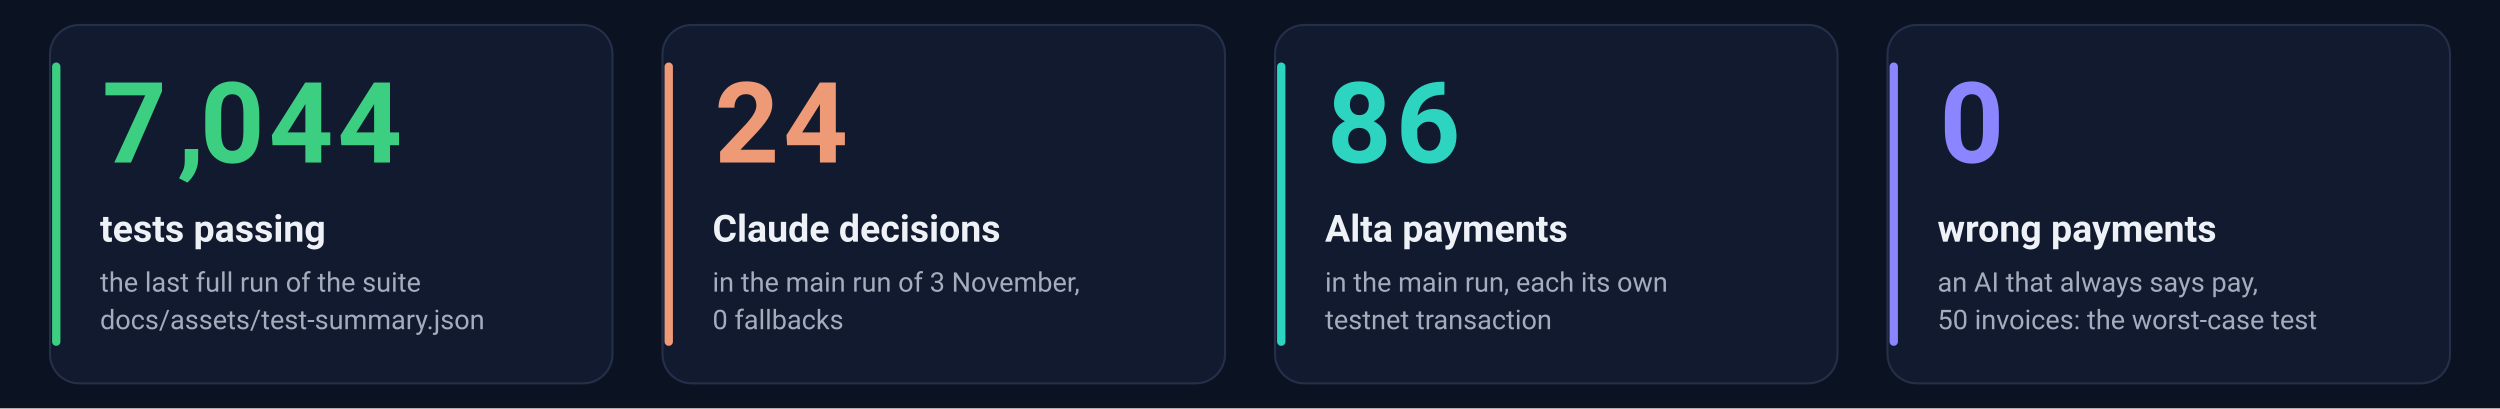
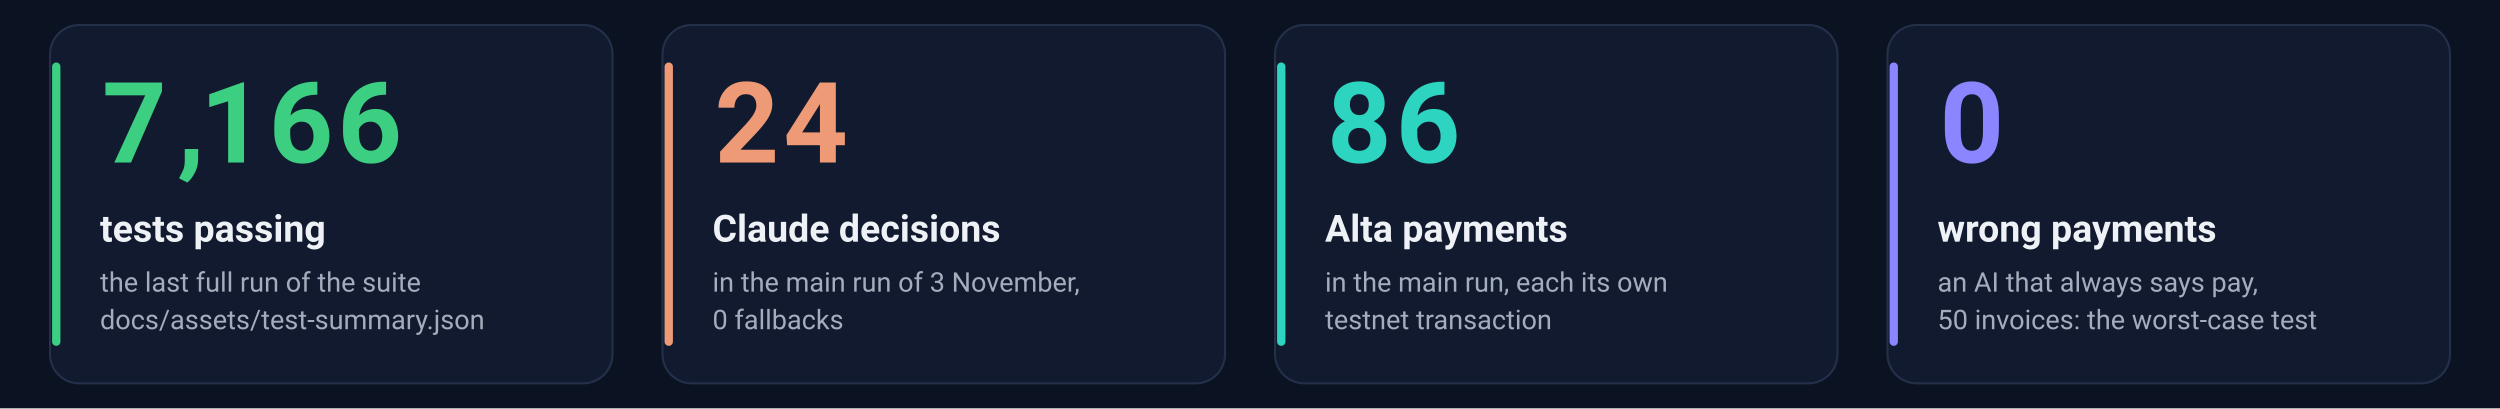
<svg xmlns="http://www.w3.org/2000/svg" viewBox="0 0 1200 196" width="1200" height="196" role="img" aria-labelledby="t d">
  <style>
text{font-family:ui-sans-serif,system-ui,-apple-system,'Segoe UI',Roboto,Helvetica,Arial,sans-serif;font-variant-numeric:tabular-nums}
.roll{animation:roll 1.8s cubic-bezier(.16,.84,.3,1) 1 backwards}
@keyframes roll{from{transform:translateY(0)}}
@media (prefers-reduced-motion:reduce){.roll{animation:none}}
</style>
  <rect width="1200" height="196" fill="#0b1222" />
  <rect x="24" y="12" width="270" height="172" rx="14" fill="#111a2e" stroke="#24304a" />
  <rect x="25" y="30" width="4" height="136" rx="2" fill="#3ccf82" />
  <clipPath id="k0">
    <rect x="44" y="30" width="154" height="62" />
  </clipPath>
  <g clip-path="url(#k0)">
    <g transform="translate(0 30)">
      <g class="roll" style="transform:translateY(-1054px);animation-delay:0s">
        <text x="64.5" y="48" text-anchor="middle" style="font-size:54px;font-weight:760;fill:#3ccf82">0</text>
        <text x="64.5" y="110" text-anchor="middle" style="font-size:54px;font-weight:760;fill:#3ccf82">1</text>
        <text x="64.5" y="172" text-anchor="middle" style="font-size:54px;font-weight:760;fill:#3ccf82">2</text>
        <text x="64.5" y="234" text-anchor="middle" style="font-size:54px;font-weight:760;fill:#3ccf82">3</text>
        <text x="64.5" y="296" text-anchor="middle" style="font-size:54px;font-weight:760;fill:#3ccf82">4</text>
        <text x="64.5" y="358" text-anchor="middle" style="font-size:54px;font-weight:760;fill:#3ccf82">5</text>
        <text x="64.5" y="420" text-anchor="middle" style="font-size:54px;font-weight:760;fill:#3ccf82">6</text>
        <text x="64.5" y="482" text-anchor="middle" style="font-size:54px;font-weight:760;fill:#3ccf82">7</text>
        <text x="64.5" y="544" text-anchor="middle" style="font-size:54px;font-weight:760;fill:#3ccf82">8</text>
        <text x="64.5" y="606" text-anchor="middle" style="font-size:54px;font-weight:760;fill:#3ccf82">9</text>
        <text x="64.5" y="668" text-anchor="middle" style="font-size:54px;font-weight:760;fill:#3ccf82">0</text>
        <text x="64.5" y="730" text-anchor="middle" style="font-size:54px;font-weight:760;fill:#3ccf82">1</text>
        <text x="64.5" y="792" text-anchor="middle" style="font-size:54px;font-weight:760;fill:#3ccf82">2</text>
        <text x="64.5" y="854" text-anchor="middle" style="font-size:54px;font-weight:760;fill:#3ccf82">3</text>
        <text x="64.5" y="916" text-anchor="middle" style="font-size:54px;font-weight:760;fill:#3ccf82">4</text>
        <text x="64.5" y="978" text-anchor="middle" style="font-size:54px;font-weight:760;fill:#3ccf82">5</text>
        <text x="64.5" y="1040" text-anchor="middle" style="font-size:54px;font-weight:760;fill:#3ccf82">6</text>
        <text x="64.5" y="1102" text-anchor="middle" style="font-size:54px;font-weight:760;fill:#3ccf82">7</text>
        <text x="64.5" y="1164" text-anchor="middle" style="font-size:54px;font-weight:760;fill:#3ccf82">8</text>
        <text x="64.5" y="1226" text-anchor="middle" style="font-size:54px;font-weight:760;fill:#3ccf82">9</text>
      </g>
    </g>
  </g>
  <text x="85" y="78" style="font-size:54px;font-weight:760;fill:#3ccf82">,</text>
  <g clip-path="url(#k0)">
    <g transform="translate(0 30)">
-       <g class="roll" style="transform:translateY(-620px);animation-delay:0.15s">
+       <g class="roll" style="transform:translateY(-682px);animation-delay:0.15s">
        <text x="111.5" y="48" text-anchor="middle" style="font-size:54px;font-weight:760;fill:#3ccf82">0</text>
        <text x="111.5" y="110" text-anchor="middle" style="font-size:54px;font-weight:760;fill:#3ccf82">1</text>
        <text x="111.5" y="172" text-anchor="middle" style="font-size:54px;font-weight:760;fill:#3ccf82">2</text>
        <text x="111.5" y="234" text-anchor="middle" style="font-size:54px;font-weight:760;fill:#3ccf82">3</text>
        <text x="111.5" y="296" text-anchor="middle" style="font-size:54px;font-weight:760;fill:#3ccf82">4</text>
        <text x="111.5" y="358" text-anchor="middle" style="font-size:54px;font-weight:760;fill:#3ccf82">5</text>
        <text x="111.5" y="420" text-anchor="middle" style="font-size:54px;font-weight:760;fill:#3ccf82">6</text>
        <text x="111.5" y="482" text-anchor="middle" style="font-size:54px;font-weight:760;fill:#3ccf82">7</text>
        <text x="111.5" y="544" text-anchor="middle" style="font-size:54px;font-weight:760;fill:#3ccf82">8</text>
        <text x="111.5" y="606" text-anchor="middle" style="font-size:54px;font-weight:760;fill:#3ccf82">9</text>
        <text x="111.5" y="668" text-anchor="middle" style="font-size:54px;font-weight:760;fill:#3ccf82">0</text>
        <text x="111.5" y="730" text-anchor="middle" style="font-size:54px;font-weight:760;fill:#3ccf82">1</text>
        <text x="111.5" y="792" text-anchor="middle" style="font-size:54px;font-weight:760;fill:#3ccf82">2</text>
        <text x="111.5" y="854" text-anchor="middle" style="font-size:54px;font-weight:760;fill:#3ccf82">3</text>
        <text x="111.5" y="916" text-anchor="middle" style="font-size:54px;font-weight:760;fill:#3ccf82">4</text>
        <text x="111.5" y="978" text-anchor="middle" style="font-size:54px;font-weight:760;fill:#3ccf82">5</text>
        <text x="111.5" y="1040" text-anchor="middle" style="font-size:54px;font-weight:760;fill:#3ccf82">6</text>
        <text x="111.5" y="1102" text-anchor="middle" style="font-size:54px;font-weight:760;fill:#3ccf82">7</text>
        <text x="111.5" y="1164" text-anchor="middle" style="font-size:54px;font-weight:760;fill:#3ccf82">8</text>
        <text x="111.5" y="1226" text-anchor="middle" style="font-size:54px;font-weight:760;fill:#3ccf82">9</text>
      </g>
    </g>
  </g>
  <g clip-path="url(#k0)">
    <g transform="translate(0 30)">
-       <g class="roll" style="transform:translateY(-868px);animation-delay:0.3s">
+       <g class="roll" style="transform:translateY(-992px);animation-delay:0.3s">
        <text x="144.5" y="48" text-anchor="middle" style="font-size:54px;font-weight:760;fill:#3ccf82">0</text>
        <text x="144.5" y="110" text-anchor="middle" style="font-size:54px;font-weight:760;fill:#3ccf82">1</text>
        <text x="144.5" y="172" text-anchor="middle" style="font-size:54px;font-weight:760;fill:#3ccf82">2</text>
        <text x="144.5" y="234" text-anchor="middle" style="font-size:54px;font-weight:760;fill:#3ccf82">3</text>
        <text x="144.5" y="296" text-anchor="middle" style="font-size:54px;font-weight:760;fill:#3ccf82">4</text>
        <text x="144.5" y="358" text-anchor="middle" style="font-size:54px;font-weight:760;fill:#3ccf82">5</text>
        <text x="144.5" y="420" text-anchor="middle" style="font-size:54px;font-weight:760;fill:#3ccf82">6</text>
        <text x="144.5" y="482" text-anchor="middle" style="font-size:54px;font-weight:760;fill:#3ccf82">7</text>
        <text x="144.5" y="544" text-anchor="middle" style="font-size:54px;font-weight:760;fill:#3ccf82">8</text>
        <text x="144.5" y="606" text-anchor="middle" style="font-size:54px;font-weight:760;fill:#3ccf82">9</text>
        <text x="144.5" y="668" text-anchor="middle" style="font-size:54px;font-weight:760;fill:#3ccf82">0</text>
        <text x="144.5" y="730" text-anchor="middle" style="font-size:54px;font-weight:760;fill:#3ccf82">1</text>
        <text x="144.5" y="792" text-anchor="middle" style="font-size:54px;font-weight:760;fill:#3ccf82">2</text>
        <text x="144.5" y="854" text-anchor="middle" style="font-size:54px;font-weight:760;fill:#3ccf82">3</text>
        <text x="144.5" y="916" text-anchor="middle" style="font-size:54px;font-weight:760;fill:#3ccf82">4</text>
        <text x="144.5" y="978" text-anchor="middle" style="font-size:54px;font-weight:760;fill:#3ccf82">5</text>
        <text x="144.5" y="1040" text-anchor="middle" style="font-size:54px;font-weight:760;fill:#3ccf82">6</text>
        <text x="144.5" y="1102" text-anchor="middle" style="font-size:54px;font-weight:760;fill:#3ccf82">7</text>
        <text x="144.5" y="1164" text-anchor="middle" style="font-size:54px;font-weight:760;fill:#3ccf82">8</text>
        <text x="144.5" y="1226" text-anchor="middle" style="font-size:54px;font-weight:760;fill:#3ccf82">9</text>
      </g>
    </g>
  </g>
  <g clip-path="url(#k0)">
    <g transform="translate(0 30)">
-       <g class="roll" style="transform:translateY(-868px);animation-delay:0.45s">
+       <g class="roll" style="transform:translateY(-992px);animation-delay:0.45s">
        <text x="177.5" y="48" text-anchor="middle" style="font-size:54px;font-weight:760;fill:#3ccf82">0</text>
        <text x="177.5" y="110" text-anchor="middle" style="font-size:54px;font-weight:760;fill:#3ccf82">1</text>
        <text x="177.5" y="172" text-anchor="middle" style="font-size:54px;font-weight:760;fill:#3ccf82">2</text>
        <text x="177.5" y="234" text-anchor="middle" style="font-size:54px;font-weight:760;fill:#3ccf82">3</text>
        <text x="177.5" y="296" text-anchor="middle" style="font-size:54px;font-weight:760;fill:#3ccf82">4</text>
        <text x="177.5" y="358" text-anchor="middle" style="font-size:54px;font-weight:760;fill:#3ccf82">5</text>
        <text x="177.5" y="420" text-anchor="middle" style="font-size:54px;font-weight:760;fill:#3ccf82">6</text>
        <text x="177.5" y="482" text-anchor="middle" style="font-size:54px;font-weight:760;fill:#3ccf82">7</text>
        <text x="177.5" y="544" text-anchor="middle" style="font-size:54px;font-weight:760;fill:#3ccf82">8</text>
        <text x="177.5" y="606" text-anchor="middle" style="font-size:54px;font-weight:760;fill:#3ccf82">9</text>
        <text x="177.5" y="668" text-anchor="middle" style="font-size:54px;font-weight:760;fill:#3ccf82">0</text>
        <text x="177.5" y="730" text-anchor="middle" style="font-size:54px;font-weight:760;fill:#3ccf82">1</text>
        <text x="177.5" y="792" text-anchor="middle" style="font-size:54px;font-weight:760;fill:#3ccf82">2</text>
        <text x="177.5" y="854" text-anchor="middle" style="font-size:54px;font-weight:760;fill:#3ccf82">3</text>
        <text x="177.5" y="916" text-anchor="middle" style="font-size:54px;font-weight:760;fill:#3ccf82">4</text>
        <text x="177.5" y="978" text-anchor="middle" style="font-size:54px;font-weight:760;fill:#3ccf82">5</text>
        <text x="177.5" y="1040" text-anchor="middle" style="font-size:54px;font-weight:760;fill:#3ccf82">6</text>
        <text x="177.5" y="1102" text-anchor="middle" style="font-size:54px;font-weight:760;fill:#3ccf82">7</text>
        <text x="177.5" y="1164" text-anchor="middle" style="font-size:54px;font-weight:760;fill:#3ccf82">8</text>
        <text x="177.5" y="1226" text-anchor="middle" style="font-size:54px;font-weight:760;fill:#3ccf82">9</text>
      </g>
    </g>
  </g>
  <text x="48" y="116" style="font-size:18px;font-weight:700;fill:#eef1f6">tests passing</text>
  <text x="48" y="140" style="font-size:13px;fill:#a4adbd">the last full run of the suite</text>
  <text x="48" y="158" style="font-size:13px;fill:#a4adbd">docs/assets/test-summary.json</text>
  <rect x="318" y="12" width="270" height="172" rx="14" fill="#111a2e" stroke="#24304a" />
  <rect x="319" y="30" width="4" height="136" rx="2" fill="#ef9a76" />
  <clipPath id="k1">
    <rect x="338" y="30" width="74" height="62" />
  </clipPath>
  <g clip-path="url(#k1)">
    <g transform="translate(0 30)">
      <g class="roll" style="transform:translateY(-744px);animation-delay:0s">
        <text x="358.5" y="48" text-anchor="middle" style="font-size:54px;font-weight:760;fill:#ef9a76">0</text>
        <text x="358.5" y="110" text-anchor="middle" style="font-size:54px;font-weight:760;fill:#ef9a76">1</text>
        <text x="358.5" y="172" text-anchor="middle" style="font-size:54px;font-weight:760;fill:#ef9a76">2</text>
        <text x="358.5" y="234" text-anchor="middle" style="font-size:54px;font-weight:760;fill:#ef9a76">3</text>
        <text x="358.5" y="296" text-anchor="middle" style="font-size:54px;font-weight:760;fill:#ef9a76">4</text>
        <text x="358.5" y="358" text-anchor="middle" style="font-size:54px;font-weight:760;fill:#ef9a76">5</text>
        <text x="358.5" y="420" text-anchor="middle" style="font-size:54px;font-weight:760;fill:#ef9a76">6</text>
        <text x="358.5" y="482" text-anchor="middle" style="font-size:54px;font-weight:760;fill:#ef9a76">7</text>
        <text x="358.5" y="544" text-anchor="middle" style="font-size:54px;font-weight:760;fill:#ef9a76">8</text>
        <text x="358.5" y="606" text-anchor="middle" style="font-size:54px;font-weight:760;fill:#ef9a76">9</text>
        <text x="358.5" y="668" text-anchor="middle" style="font-size:54px;font-weight:760;fill:#ef9a76">0</text>
        <text x="358.5" y="730" text-anchor="middle" style="font-size:54px;font-weight:760;fill:#ef9a76">1</text>
        <text x="358.5" y="792" text-anchor="middle" style="font-size:54px;font-weight:760;fill:#ef9a76">2</text>
        <text x="358.5" y="854" text-anchor="middle" style="font-size:54px;font-weight:760;fill:#ef9a76">3</text>
        <text x="358.5" y="916" text-anchor="middle" style="font-size:54px;font-weight:760;fill:#ef9a76">4</text>
        <text x="358.5" y="978" text-anchor="middle" style="font-size:54px;font-weight:760;fill:#ef9a76">5</text>
        <text x="358.5" y="1040" text-anchor="middle" style="font-size:54px;font-weight:760;fill:#ef9a76">6</text>
        <text x="358.5" y="1102" text-anchor="middle" style="font-size:54px;font-weight:760;fill:#ef9a76">7</text>
        <text x="358.5" y="1164" text-anchor="middle" style="font-size:54px;font-weight:760;fill:#ef9a76">8</text>
        <text x="358.5" y="1226" text-anchor="middle" style="font-size:54px;font-weight:760;fill:#ef9a76">9</text>
      </g>
    </g>
  </g>
  <g clip-path="url(#k1)">
    <g transform="translate(0 30)">
      <g class="roll" style="transform:translateY(-868px);animation-delay:0.15s">
        <text x="391.5" y="48" text-anchor="middle" style="font-size:54px;font-weight:760;fill:#ef9a76">0</text>
        <text x="391.5" y="110" text-anchor="middle" style="font-size:54px;font-weight:760;fill:#ef9a76">1</text>
        <text x="391.5" y="172" text-anchor="middle" style="font-size:54px;font-weight:760;fill:#ef9a76">2</text>
        <text x="391.5" y="234" text-anchor="middle" style="font-size:54px;font-weight:760;fill:#ef9a76">3</text>
        <text x="391.5" y="296" text-anchor="middle" style="font-size:54px;font-weight:760;fill:#ef9a76">4</text>
        <text x="391.5" y="358" text-anchor="middle" style="font-size:54px;font-weight:760;fill:#ef9a76">5</text>
        <text x="391.5" y="420" text-anchor="middle" style="font-size:54px;font-weight:760;fill:#ef9a76">6</text>
        <text x="391.5" y="482" text-anchor="middle" style="font-size:54px;font-weight:760;fill:#ef9a76">7</text>
        <text x="391.5" y="544" text-anchor="middle" style="font-size:54px;font-weight:760;fill:#ef9a76">8</text>
        <text x="391.5" y="606" text-anchor="middle" style="font-size:54px;font-weight:760;fill:#ef9a76">9</text>
        <text x="391.5" y="668" text-anchor="middle" style="font-size:54px;font-weight:760;fill:#ef9a76">0</text>
        <text x="391.5" y="730" text-anchor="middle" style="font-size:54px;font-weight:760;fill:#ef9a76">1</text>
        <text x="391.5" y="792" text-anchor="middle" style="font-size:54px;font-weight:760;fill:#ef9a76">2</text>
        <text x="391.5" y="854" text-anchor="middle" style="font-size:54px;font-weight:760;fill:#ef9a76">3</text>
        <text x="391.5" y="916" text-anchor="middle" style="font-size:54px;font-weight:760;fill:#ef9a76">4</text>
        <text x="391.5" y="978" text-anchor="middle" style="font-size:54px;font-weight:760;fill:#ef9a76">5</text>
        <text x="391.5" y="1040" text-anchor="middle" style="font-size:54px;font-weight:760;fill:#ef9a76">6</text>
        <text x="391.5" y="1102" text-anchor="middle" style="font-size:54px;font-weight:760;fill:#ef9a76">7</text>
        <text x="391.5" y="1164" text-anchor="middle" style="font-size:54px;font-weight:760;fill:#ef9a76">8</text>
        <text x="391.5" y="1226" text-anchor="middle" style="font-size:54px;font-weight:760;fill:#ef9a76">9</text>
      </g>
    </g>
  </g>
  <text x="342" y="116" style="font-size:18px;font-weight:700;fill:#eef1f6">Claude decisions</text>
  <text x="342" y="140" style="font-size:13px;fill:#a4adbd">in the main run of 3 November,</text>
  <text x="342" y="158" style="font-size:13px;fill:#a4adbd">0 fallbacks</text>
  <rect x="612" y="12" width="270" height="172" rx="14" fill="#111a2e" stroke="#24304a" />
  <rect x="613" y="30" width="4" height="136" rx="2" fill="#2dd4bf" />
  <clipPath id="k2">
    <rect x="632" y="30" width="74" height="62" />
  </clipPath>
  <g clip-path="url(#k2)">
    <g transform="translate(0 30)">
      <g class="roll" style="transform:translateY(-1116px);animation-delay:0s">
        <text x="652.5" y="48" text-anchor="middle" style="font-size:54px;font-weight:760;fill:#2dd4bf">0</text>
        <text x="652.5" y="110" text-anchor="middle" style="font-size:54px;font-weight:760;fill:#2dd4bf">1</text>
        <text x="652.5" y="172" text-anchor="middle" style="font-size:54px;font-weight:760;fill:#2dd4bf">2</text>
        <text x="652.5" y="234" text-anchor="middle" style="font-size:54px;font-weight:760;fill:#2dd4bf">3</text>
        <text x="652.5" y="296" text-anchor="middle" style="font-size:54px;font-weight:760;fill:#2dd4bf">4</text>
        <text x="652.5" y="358" text-anchor="middle" style="font-size:54px;font-weight:760;fill:#2dd4bf">5</text>
        <text x="652.5" y="420" text-anchor="middle" style="font-size:54px;font-weight:760;fill:#2dd4bf">6</text>
        <text x="652.5" y="482" text-anchor="middle" style="font-size:54px;font-weight:760;fill:#2dd4bf">7</text>
        <text x="652.5" y="544" text-anchor="middle" style="font-size:54px;font-weight:760;fill:#2dd4bf">8</text>
        <text x="652.5" y="606" text-anchor="middle" style="font-size:54px;font-weight:760;fill:#2dd4bf">9</text>
        <text x="652.5" y="668" text-anchor="middle" style="font-size:54px;font-weight:760;fill:#2dd4bf">0</text>
        <text x="652.5" y="730" text-anchor="middle" style="font-size:54px;font-weight:760;fill:#2dd4bf">1</text>
        <text x="652.5" y="792" text-anchor="middle" style="font-size:54px;font-weight:760;fill:#2dd4bf">2</text>
        <text x="652.5" y="854" text-anchor="middle" style="font-size:54px;font-weight:760;fill:#2dd4bf">3</text>
        <text x="652.5" y="916" text-anchor="middle" style="font-size:54px;font-weight:760;fill:#2dd4bf">4</text>
        <text x="652.5" y="978" text-anchor="middle" style="font-size:54px;font-weight:760;fill:#2dd4bf">5</text>
        <text x="652.5" y="1040" text-anchor="middle" style="font-size:54px;font-weight:760;fill:#2dd4bf">6</text>
        <text x="652.5" y="1102" text-anchor="middle" style="font-size:54px;font-weight:760;fill:#2dd4bf">7</text>
        <text x="652.5" y="1164" text-anchor="middle" style="font-size:54px;font-weight:760;fill:#2dd4bf">8</text>
        <text x="652.5" y="1226" text-anchor="middle" style="font-size:54px;font-weight:760;fill:#2dd4bf">9</text>
      </g>
    </g>
  </g>
  <g clip-path="url(#k2)">
    <g transform="translate(0 30)">
      <g class="roll" style="transform:translateY(-992px);animation-delay:0.15s">
        <text x="685.5" y="48" text-anchor="middle" style="font-size:54px;font-weight:760;fill:#2dd4bf">0</text>
        <text x="685.5" y="110" text-anchor="middle" style="font-size:54px;font-weight:760;fill:#2dd4bf">1</text>
        <text x="685.5" y="172" text-anchor="middle" style="font-size:54px;font-weight:760;fill:#2dd4bf">2</text>
        <text x="685.5" y="234" text-anchor="middle" style="font-size:54px;font-weight:760;fill:#2dd4bf">3</text>
        <text x="685.5" y="296" text-anchor="middle" style="font-size:54px;font-weight:760;fill:#2dd4bf">4</text>
        <text x="685.5" y="358" text-anchor="middle" style="font-size:54px;font-weight:760;fill:#2dd4bf">5</text>
        <text x="685.5" y="420" text-anchor="middle" style="font-size:54px;font-weight:760;fill:#2dd4bf">6</text>
        <text x="685.5" y="482" text-anchor="middle" style="font-size:54px;font-weight:760;fill:#2dd4bf">7</text>
        <text x="685.5" y="544" text-anchor="middle" style="font-size:54px;font-weight:760;fill:#2dd4bf">8</text>
        <text x="685.5" y="606" text-anchor="middle" style="font-size:54px;font-weight:760;fill:#2dd4bf">9</text>
        <text x="685.5" y="668" text-anchor="middle" style="font-size:54px;font-weight:760;fill:#2dd4bf">0</text>
        <text x="685.5" y="730" text-anchor="middle" style="font-size:54px;font-weight:760;fill:#2dd4bf">1</text>
        <text x="685.5" y="792" text-anchor="middle" style="font-size:54px;font-weight:760;fill:#2dd4bf">2</text>
        <text x="685.5" y="854" text-anchor="middle" style="font-size:54px;font-weight:760;fill:#2dd4bf">3</text>
        <text x="685.5" y="916" text-anchor="middle" style="font-size:54px;font-weight:760;fill:#2dd4bf">4</text>
        <text x="685.5" y="978" text-anchor="middle" style="font-size:54px;font-weight:760;fill:#2dd4bf">5</text>
        <text x="685.5" y="1040" text-anchor="middle" style="font-size:54px;font-weight:760;fill:#2dd4bf">6</text>
        <text x="685.5" y="1102" text-anchor="middle" style="font-size:54px;font-weight:760;fill:#2dd4bf">7</text>
        <text x="685.5" y="1164" text-anchor="middle" style="font-size:54px;font-weight:760;fill:#2dd4bf">8</text>
        <text x="685.5" y="1226" text-anchor="middle" style="font-size:54px;font-weight:760;fill:#2dd4bf">9</text>
      </g>
    </g>
  </g>
  <text x="636" y="116" style="font-size:18px;font-weight:700;fill:#eef1f6">Alta payments</text>
  <text x="636" y="140" style="font-size:13px;fill:#a4adbd">in the main run, each its own</text>
  <text x="636" y="158" style="font-size:13px;fill:#a4adbd">testnet transaction</text>
  <rect x="906" y="12" width="270" height="172" rx="14" fill="#111a2e" stroke="#24304a" />
  <rect x="907" y="30" width="4" height="136" rx="2" fill="#8b85ff" />
  <clipPath id="k3">
    <rect x="926" y="30" width="41" height="62" />
  </clipPath>
  <g clip-path="url(#k3)">
    <g transform="translate(0 30)">
      <g class="roll" style="transform:translateY(-620px);animation-delay:0s">
        <text x="946.5" y="48" text-anchor="middle" style="font-size:54px;font-weight:760;fill:#8b85ff">0</text>
        <text x="946.5" y="110" text-anchor="middle" style="font-size:54px;font-weight:760;fill:#8b85ff">1</text>
        <text x="946.5" y="172" text-anchor="middle" style="font-size:54px;font-weight:760;fill:#8b85ff">2</text>
        <text x="946.5" y="234" text-anchor="middle" style="font-size:54px;font-weight:760;fill:#8b85ff">3</text>
        <text x="946.5" y="296" text-anchor="middle" style="font-size:54px;font-weight:760;fill:#8b85ff">4</text>
        <text x="946.5" y="358" text-anchor="middle" style="font-size:54px;font-weight:760;fill:#8b85ff">5</text>
        <text x="946.5" y="420" text-anchor="middle" style="font-size:54px;font-weight:760;fill:#8b85ff">6</text>
        <text x="946.5" y="482" text-anchor="middle" style="font-size:54px;font-weight:760;fill:#8b85ff">7</text>
        <text x="946.5" y="544" text-anchor="middle" style="font-size:54px;font-weight:760;fill:#8b85ff">8</text>
        <text x="946.5" y="606" text-anchor="middle" style="font-size:54px;font-weight:760;fill:#8b85ff">9</text>
        <text x="946.5" y="668" text-anchor="middle" style="font-size:54px;font-weight:760;fill:#8b85ff">0</text>
        <text x="946.5" y="730" text-anchor="middle" style="font-size:54px;font-weight:760;fill:#8b85ff">1</text>
        <text x="946.5" y="792" text-anchor="middle" style="font-size:54px;font-weight:760;fill:#8b85ff">2</text>
        <text x="946.5" y="854" text-anchor="middle" style="font-size:54px;font-weight:760;fill:#8b85ff">3</text>
        <text x="946.5" y="916" text-anchor="middle" style="font-size:54px;font-weight:760;fill:#8b85ff">4</text>
        <text x="946.5" y="978" text-anchor="middle" style="font-size:54px;font-weight:760;fill:#8b85ff">5</text>
        <text x="946.5" y="1040" text-anchor="middle" style="font-size:54px;font-weight:760;fill:#8b85ff">6</text>
        <text x="946.5" y="1102" text-anchor="middle" style="font-size:54px;font-weight:760;fill:#8b85ff">7</text>
        <text x="946.5" y="1164" text-anchor="middle" style="font-size:54px;font-weight:760;fill:#8b85ff">8</text>
        <text x="946.5" y="1226" text-anchor="middle" style="font-size:54px;font-weight:760;fill:#8b85ff">9</text>
      </g>
    </g>
  </g>
  <text x="930" y="116" style="font-size:18px;font-weight:700;fill:#eef1f6">wrong payments</text>
  <text x="930" y="140" style="font-size:13px;fill:#a4adbd">an AI that always says pay,</text>
  <text x="930" y="158" style="font-size:13px;fill:#a4adbd">50 invoices: the worst-case test</text>
</svg>
